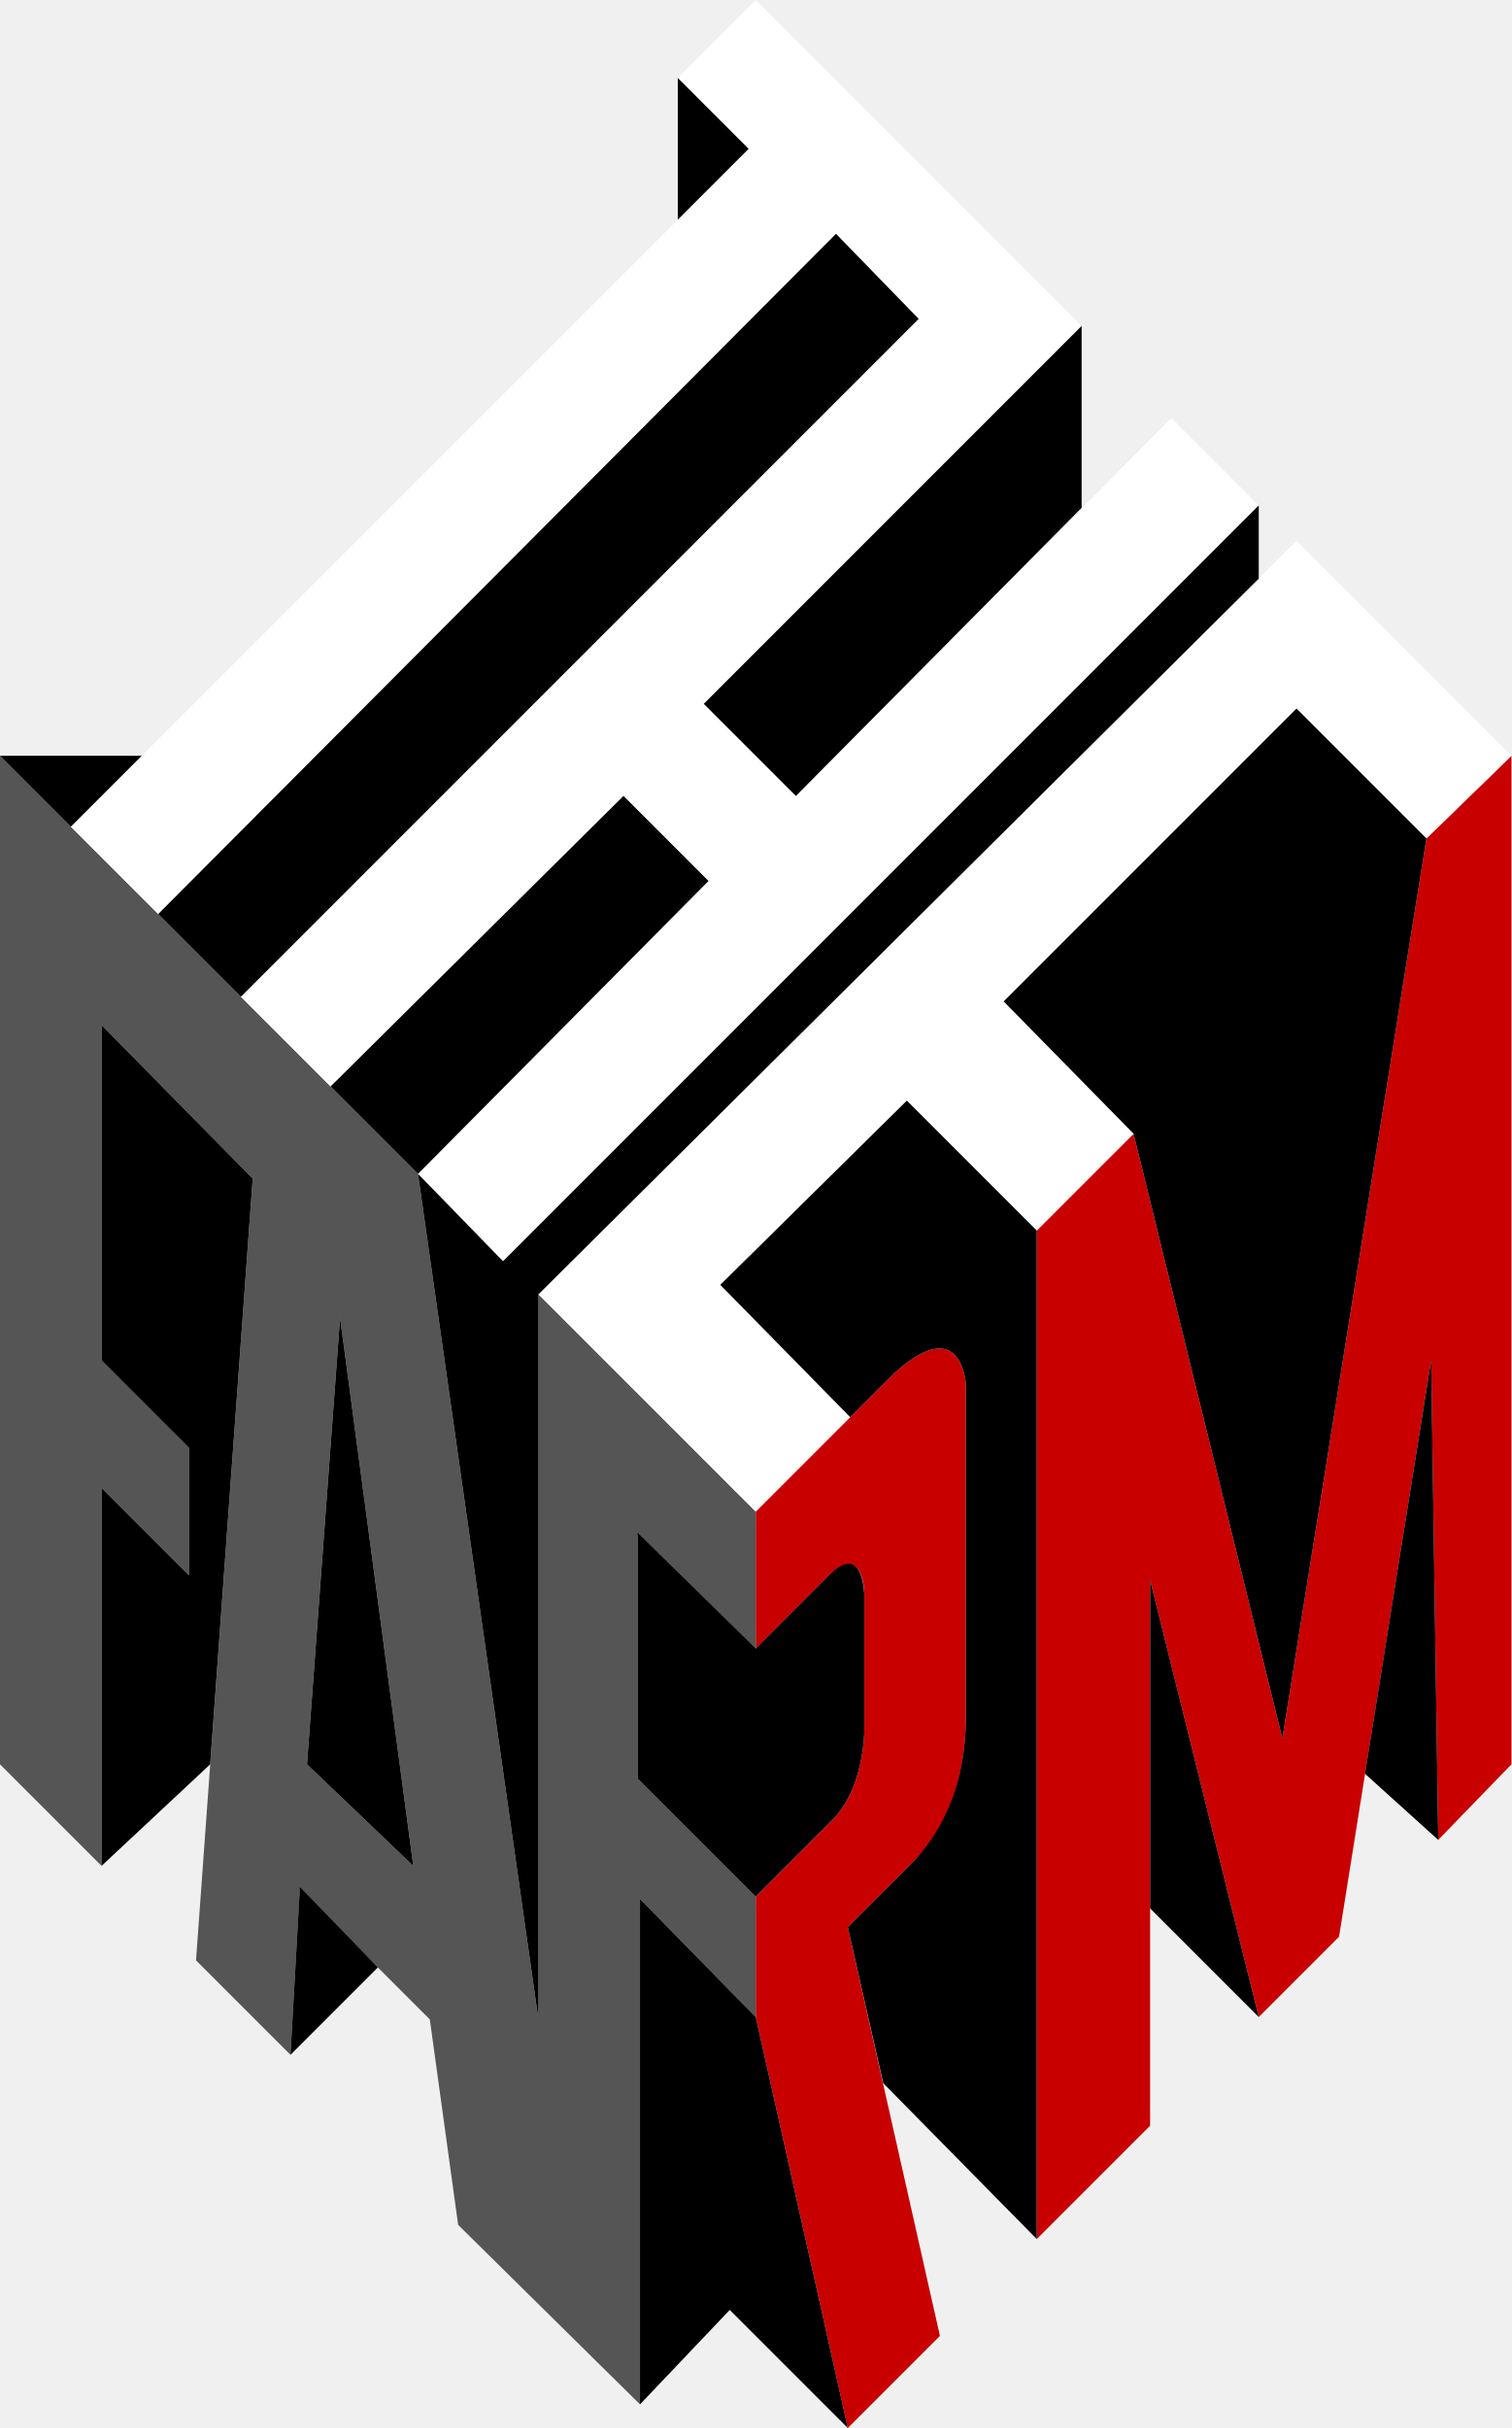
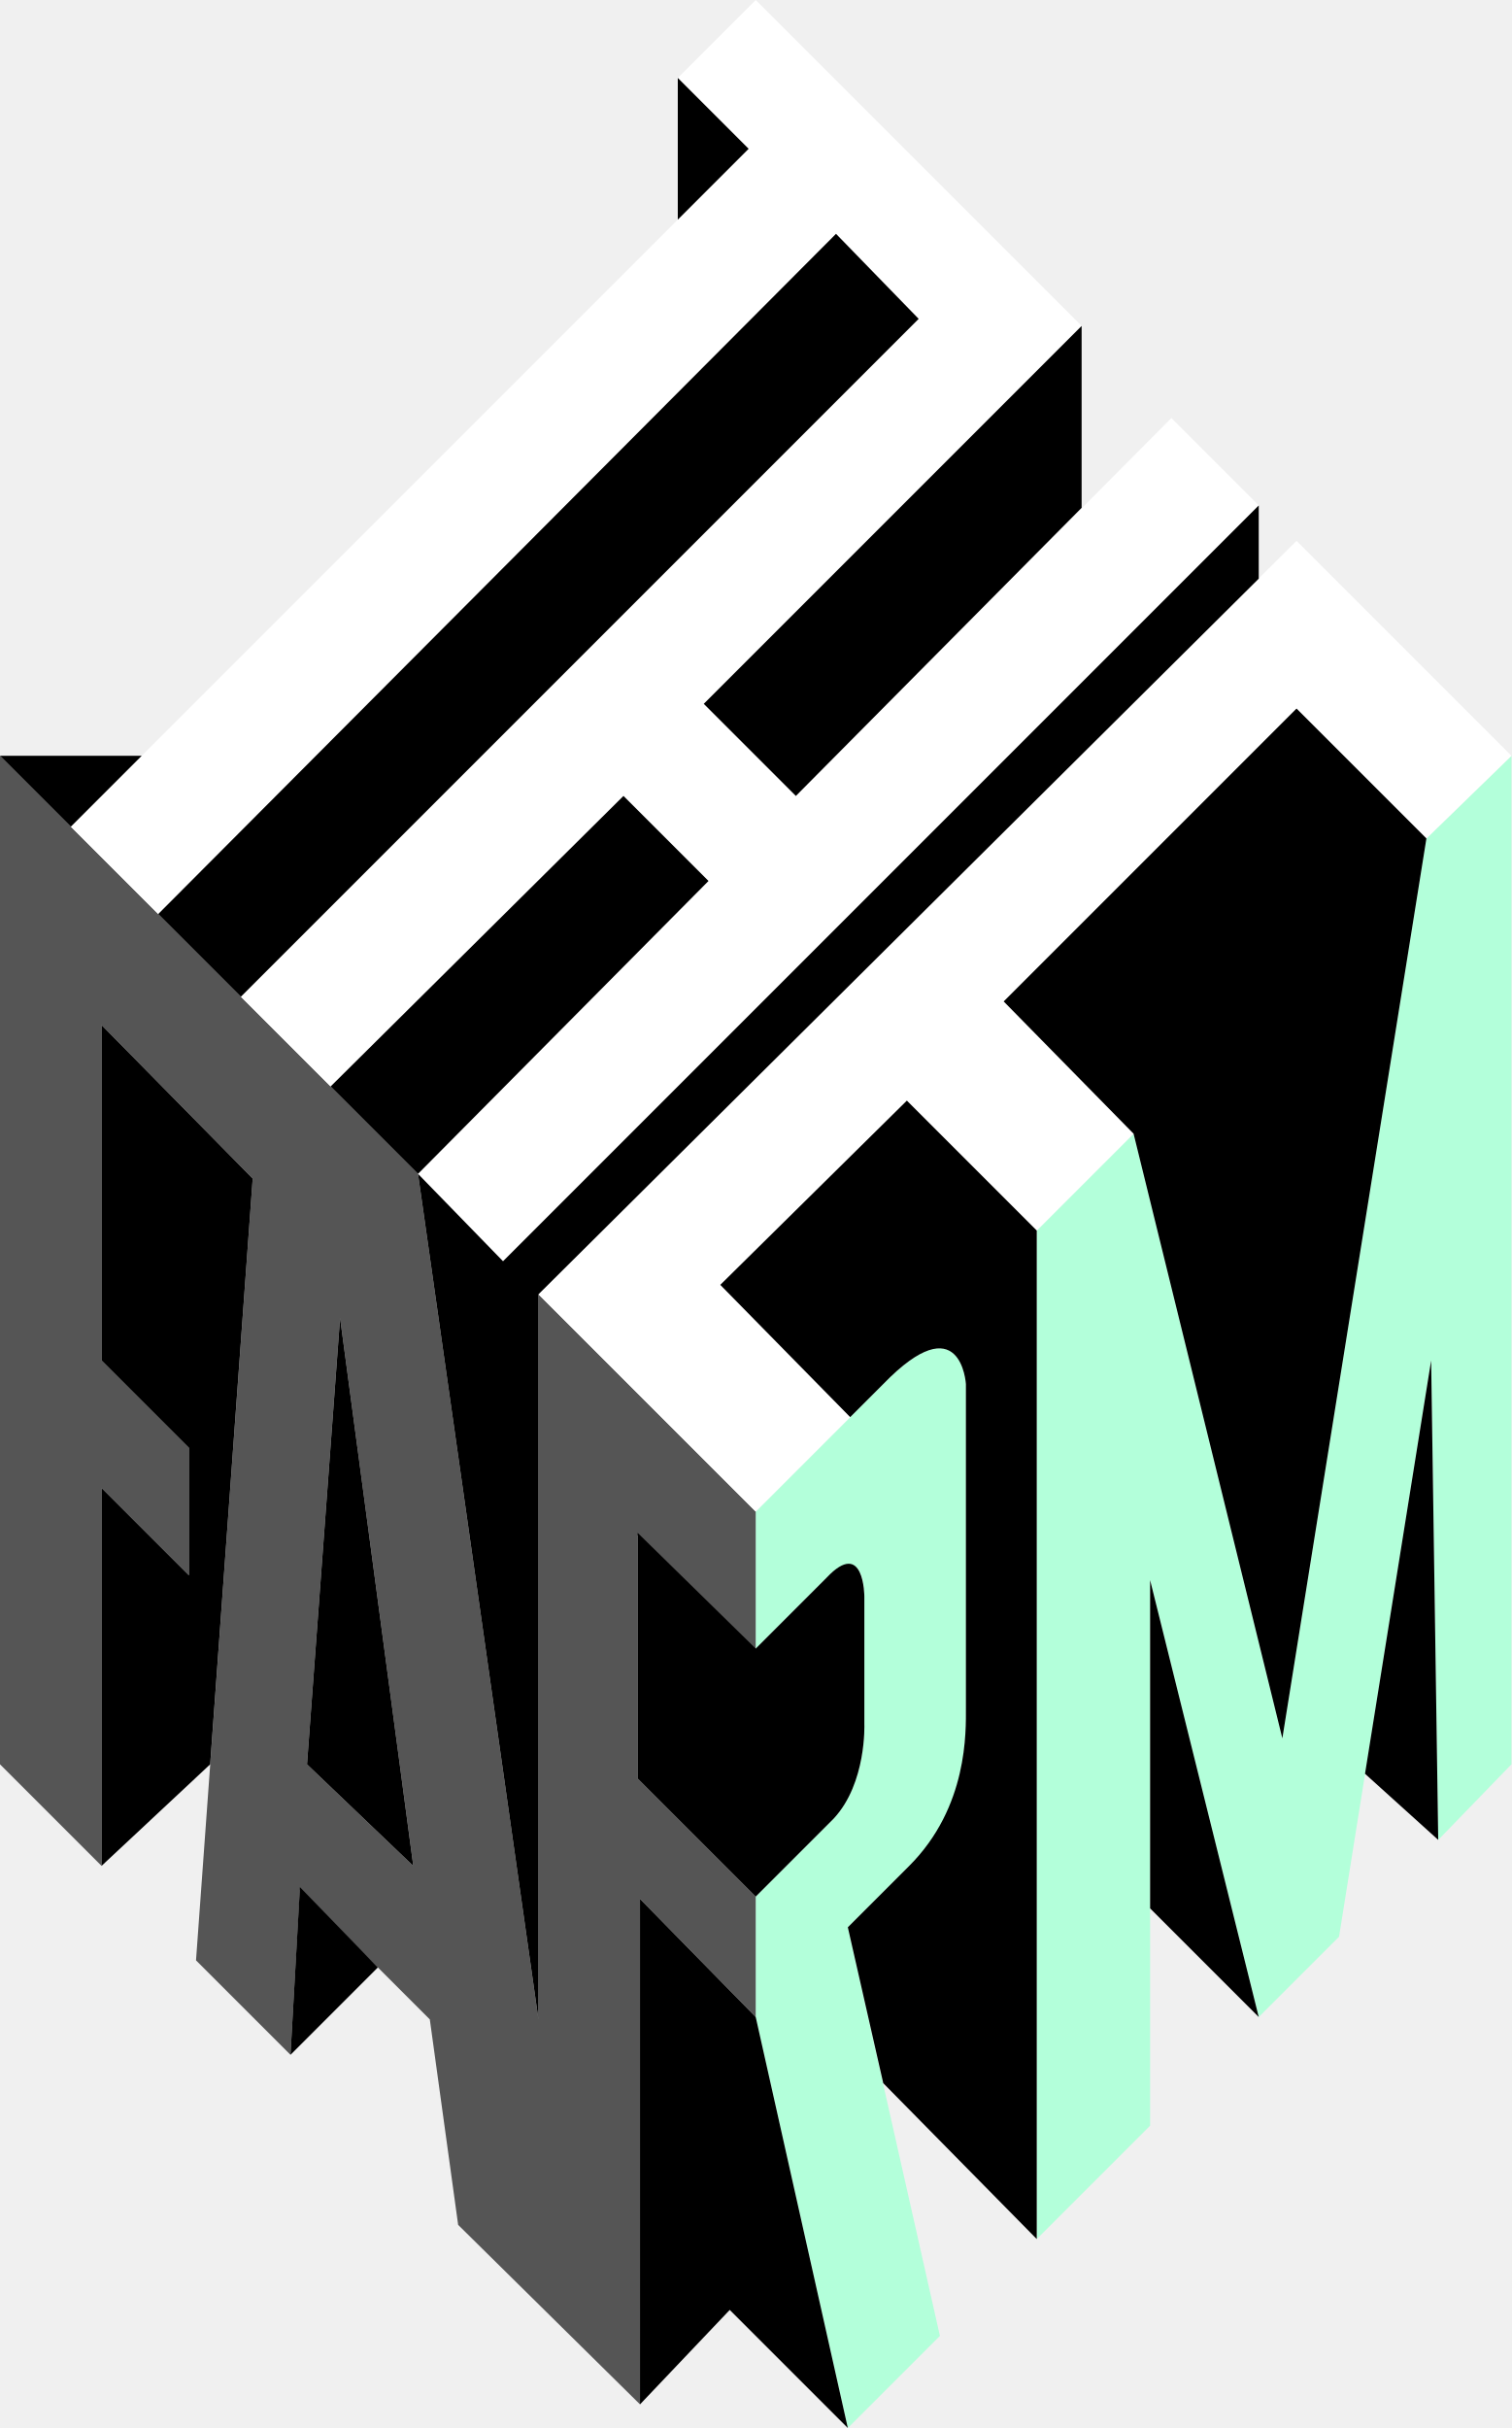
<svg xmlns="http://www.w3.org/2000/svg" width="640px" height="1028px" viewBox="0 0 640 1028" version="1.1">
  <style>
    .primary-color {
-       fill: #C80000;
+       fill: #B3FFDA;
    }
    .grey-color {
      fill: #555555;
    }
    .white-color {
      fill: #FFFFFF;
    }
    .black-color {
      fill: #000000;
    }
  </style>
  <g stroke="none" stroke-width="1" fill="none" fill-rule="evenodd">
    <path class="primary-color" d="M439,521 L439,948 L487,900 L487,669 L533,854 L567,820 L606,576 L609,779 L640,747 L640,320 L604,355 L543,736 L480,480 L439,521 Z" />
    <path class="primary-color" d="M409,723 L409,586 C409,586 407,552 374,586 L320,640 L320,698 L350,668 C366,652 366,675 366,675 L366,730 C366,730 367,755 353,770 L320,803 L320,854 L359,1028 L398,989 L359,816 C359.175,815.817 386,789 386,789 C410,765 409,733 409,723 Z" />
    <path class="grey-color" d="M130,747 L144,558 L175,790 L130,747 L130,747 Z M270,753 L270,650 L320,699 L320,640 L228,548 L228,855 L177,497 L0,320 L0,747 L43,790 L43,630 L80,667 L80,613 L43,576 L43,434 L107,499 L83,830 L123,870 L127,800 L182,855 L194,942 L271,1018 L271,804 L320,854 L320,803 L270,753 Z" />
    <path class="white-color" d="M287,33 L317,63 L30,350 L67,387 L354,100 L389,135 L102,422 L140,460 L264,337 L300,373 L177,497 L213,534 L533,214 L496,177 L337,337 L298,298 L458,138 L320,0 L287,33 Z" />
    <path class="white-color" d="M228,548 L320,640 L360,600 L305,544 L384,466 L439,521 L480,480 L425,424 L549,300 L604,355 L640,320 L549,229 L228,548 Z" />
    <path class="black-color" d="M287,93 L317,63 L287,33" />
    <path class="black-color" d="M102,422 L389,135 L354,99 L67,387" />
    <path class="black-color" d="M458,215 L337,337 L298,298 L458,138" />
    <path class="black-color" d="M300,373 L177,497 L140,460 L264,337 L300,373 Z" />
    <path class="black-color" d="M533,245 L228,548 L228,855 L177,497 L213,534 L533,214" />
    <path class="black-color" d="M578,751 L606,576 L609,779" />
    <path class="black-color" d="M604,355 L543,736 L480,480 L425,424 L549,300 L604,355 Z" />
    <path class="black-color" d="M533,854 L487,808 L487,669 L533,854" />
    <path class="black-color" d="M305,544 L360,600 L374,586 C407,552 409,586 409,586 L409,723 C409,733 410,765 385,790 L359,816 L374,882 L439,948 L439,521 L384,466 L305,544 Z" />
    <path class="black-color" d="M366,676 C366,676 366,651 350,668 L320,698 L270,649 L270,753 L320,803 L353,770 C367,755 366,730 366,730 L366,676 Z" />
    <path class="black-color" d="M320,854 L271,804 L271,1018 L309,978 L359,1028 L320,854 Z" />
    <path class="black-color" d="M123,870 L160,833 L127,799 L123,870 Z" />
    <path class="black-color" d="M175,790 L144,558 L130,747" />
    <path class="black-color" d="M89,747 L107,499 L43,434 L43,576 L80,613 L80,667 L43,630 L43,790" />
    <path class="black-color" d="M30,350 L60,320 L0,320 L30,350 Z" />
  </g>
</svg>
